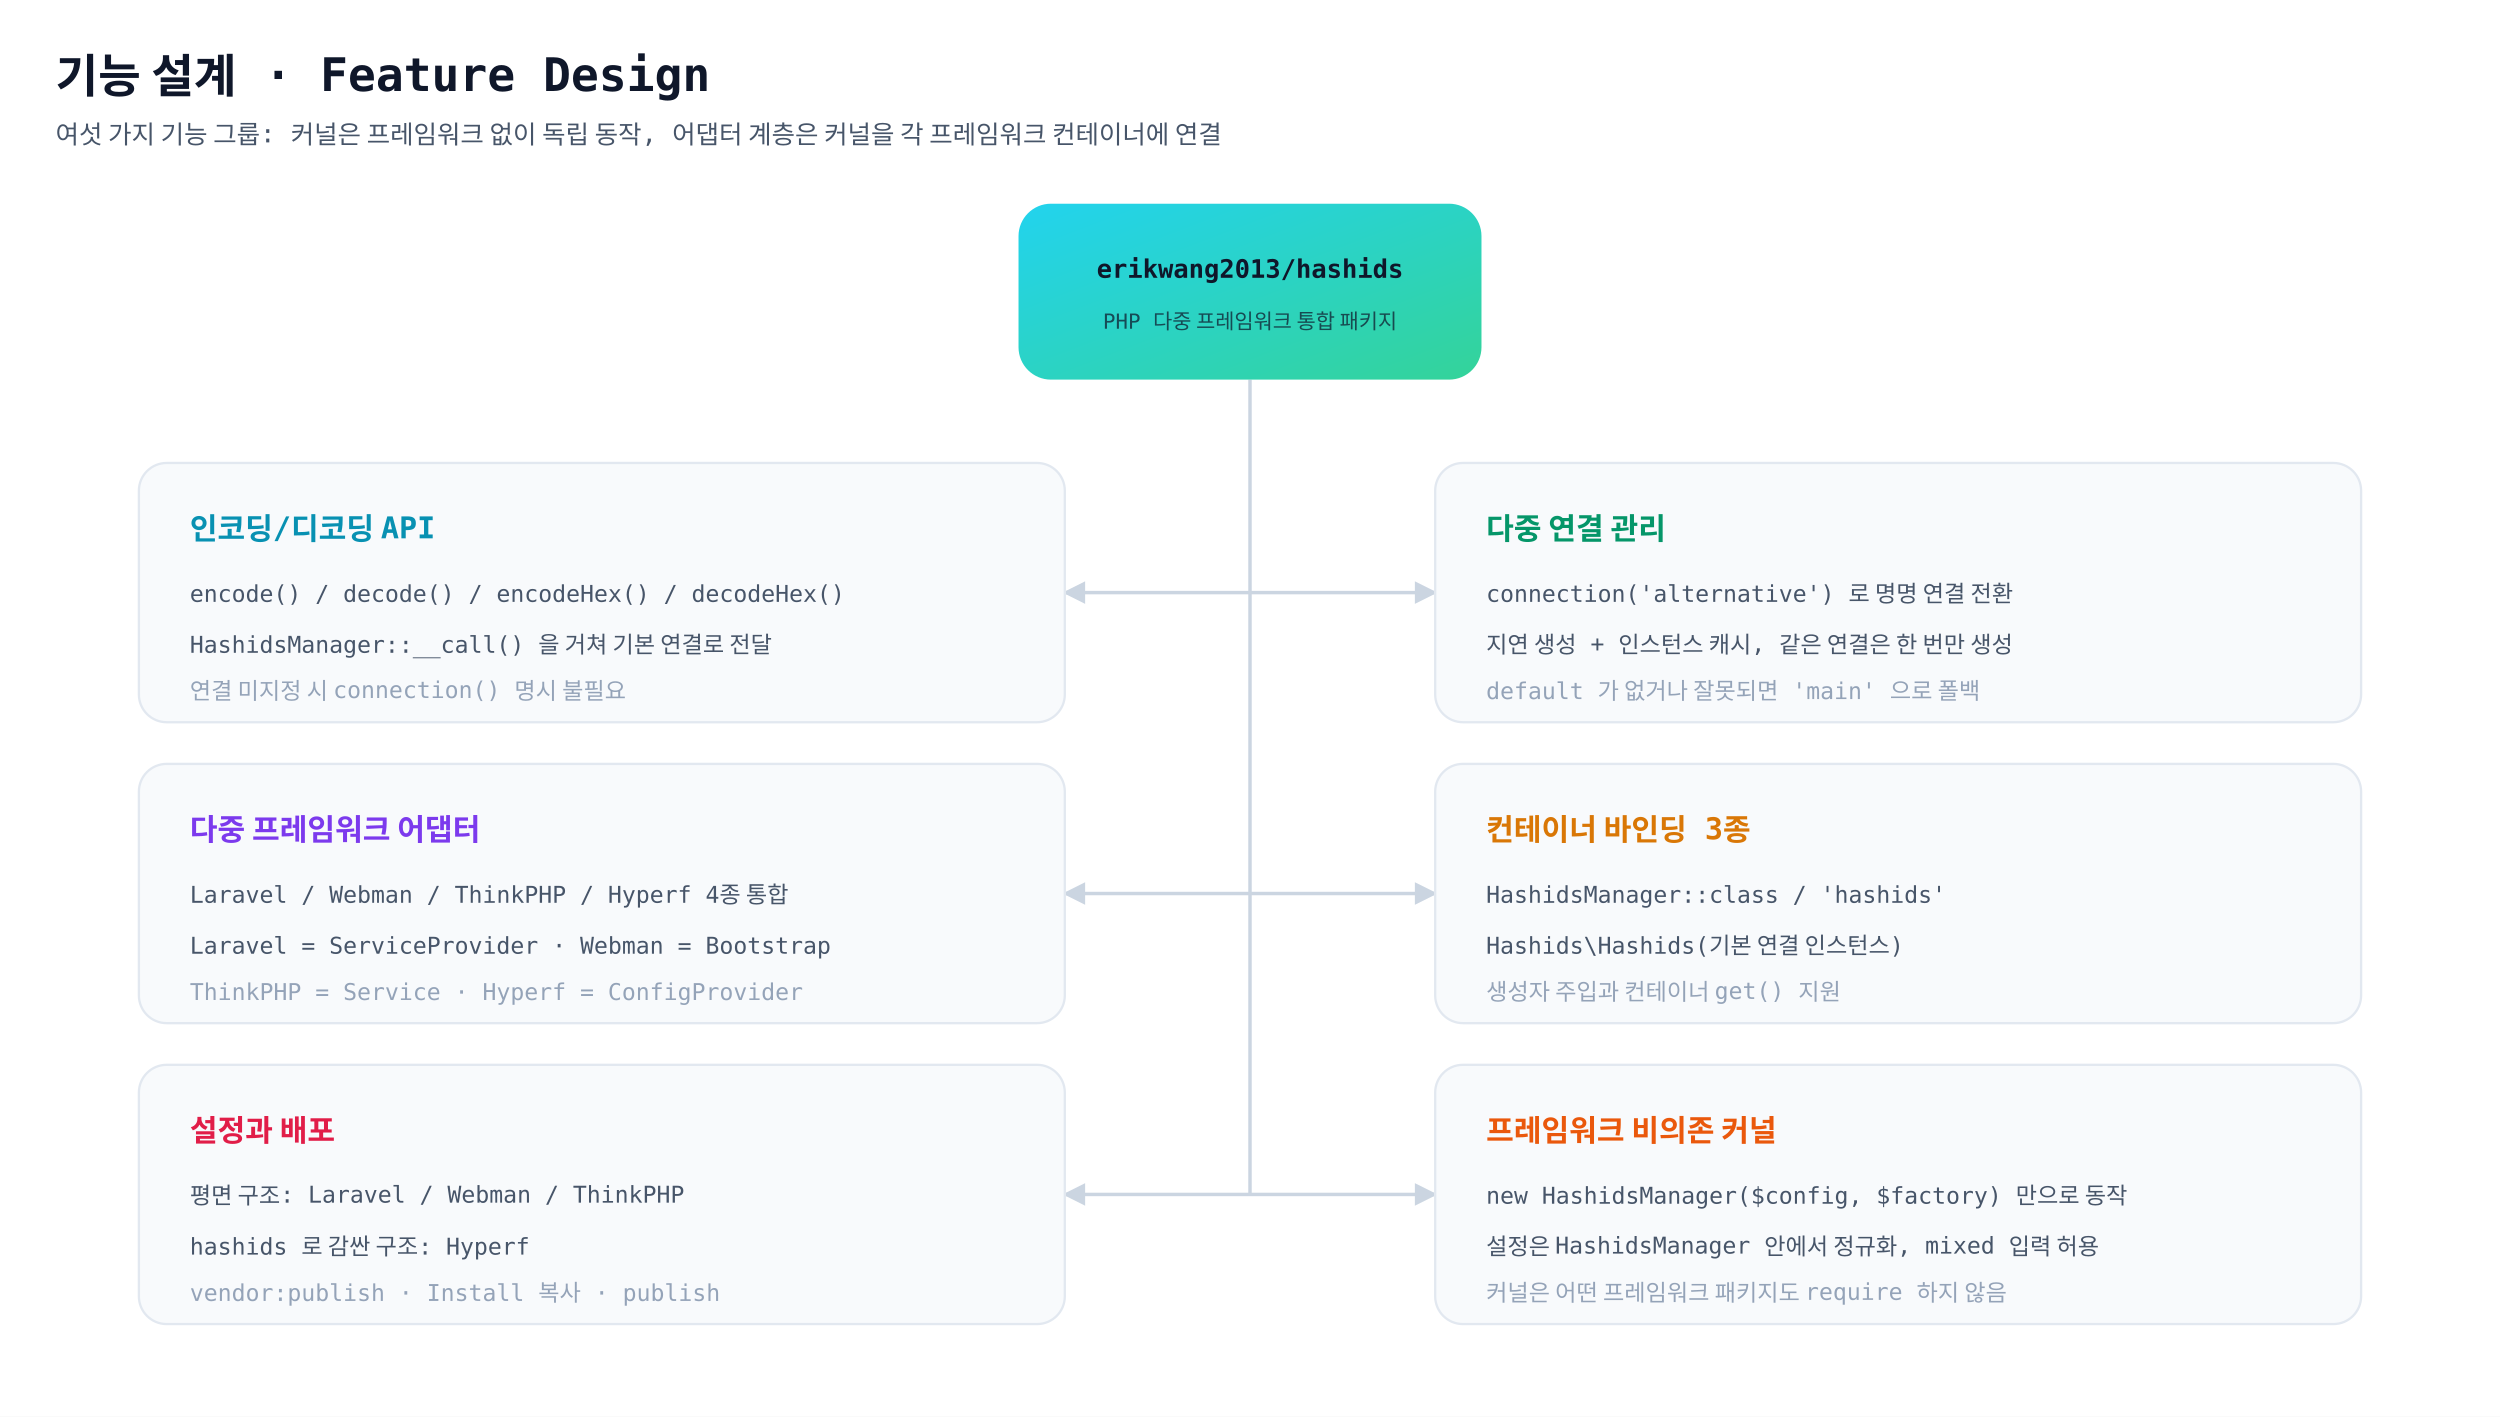
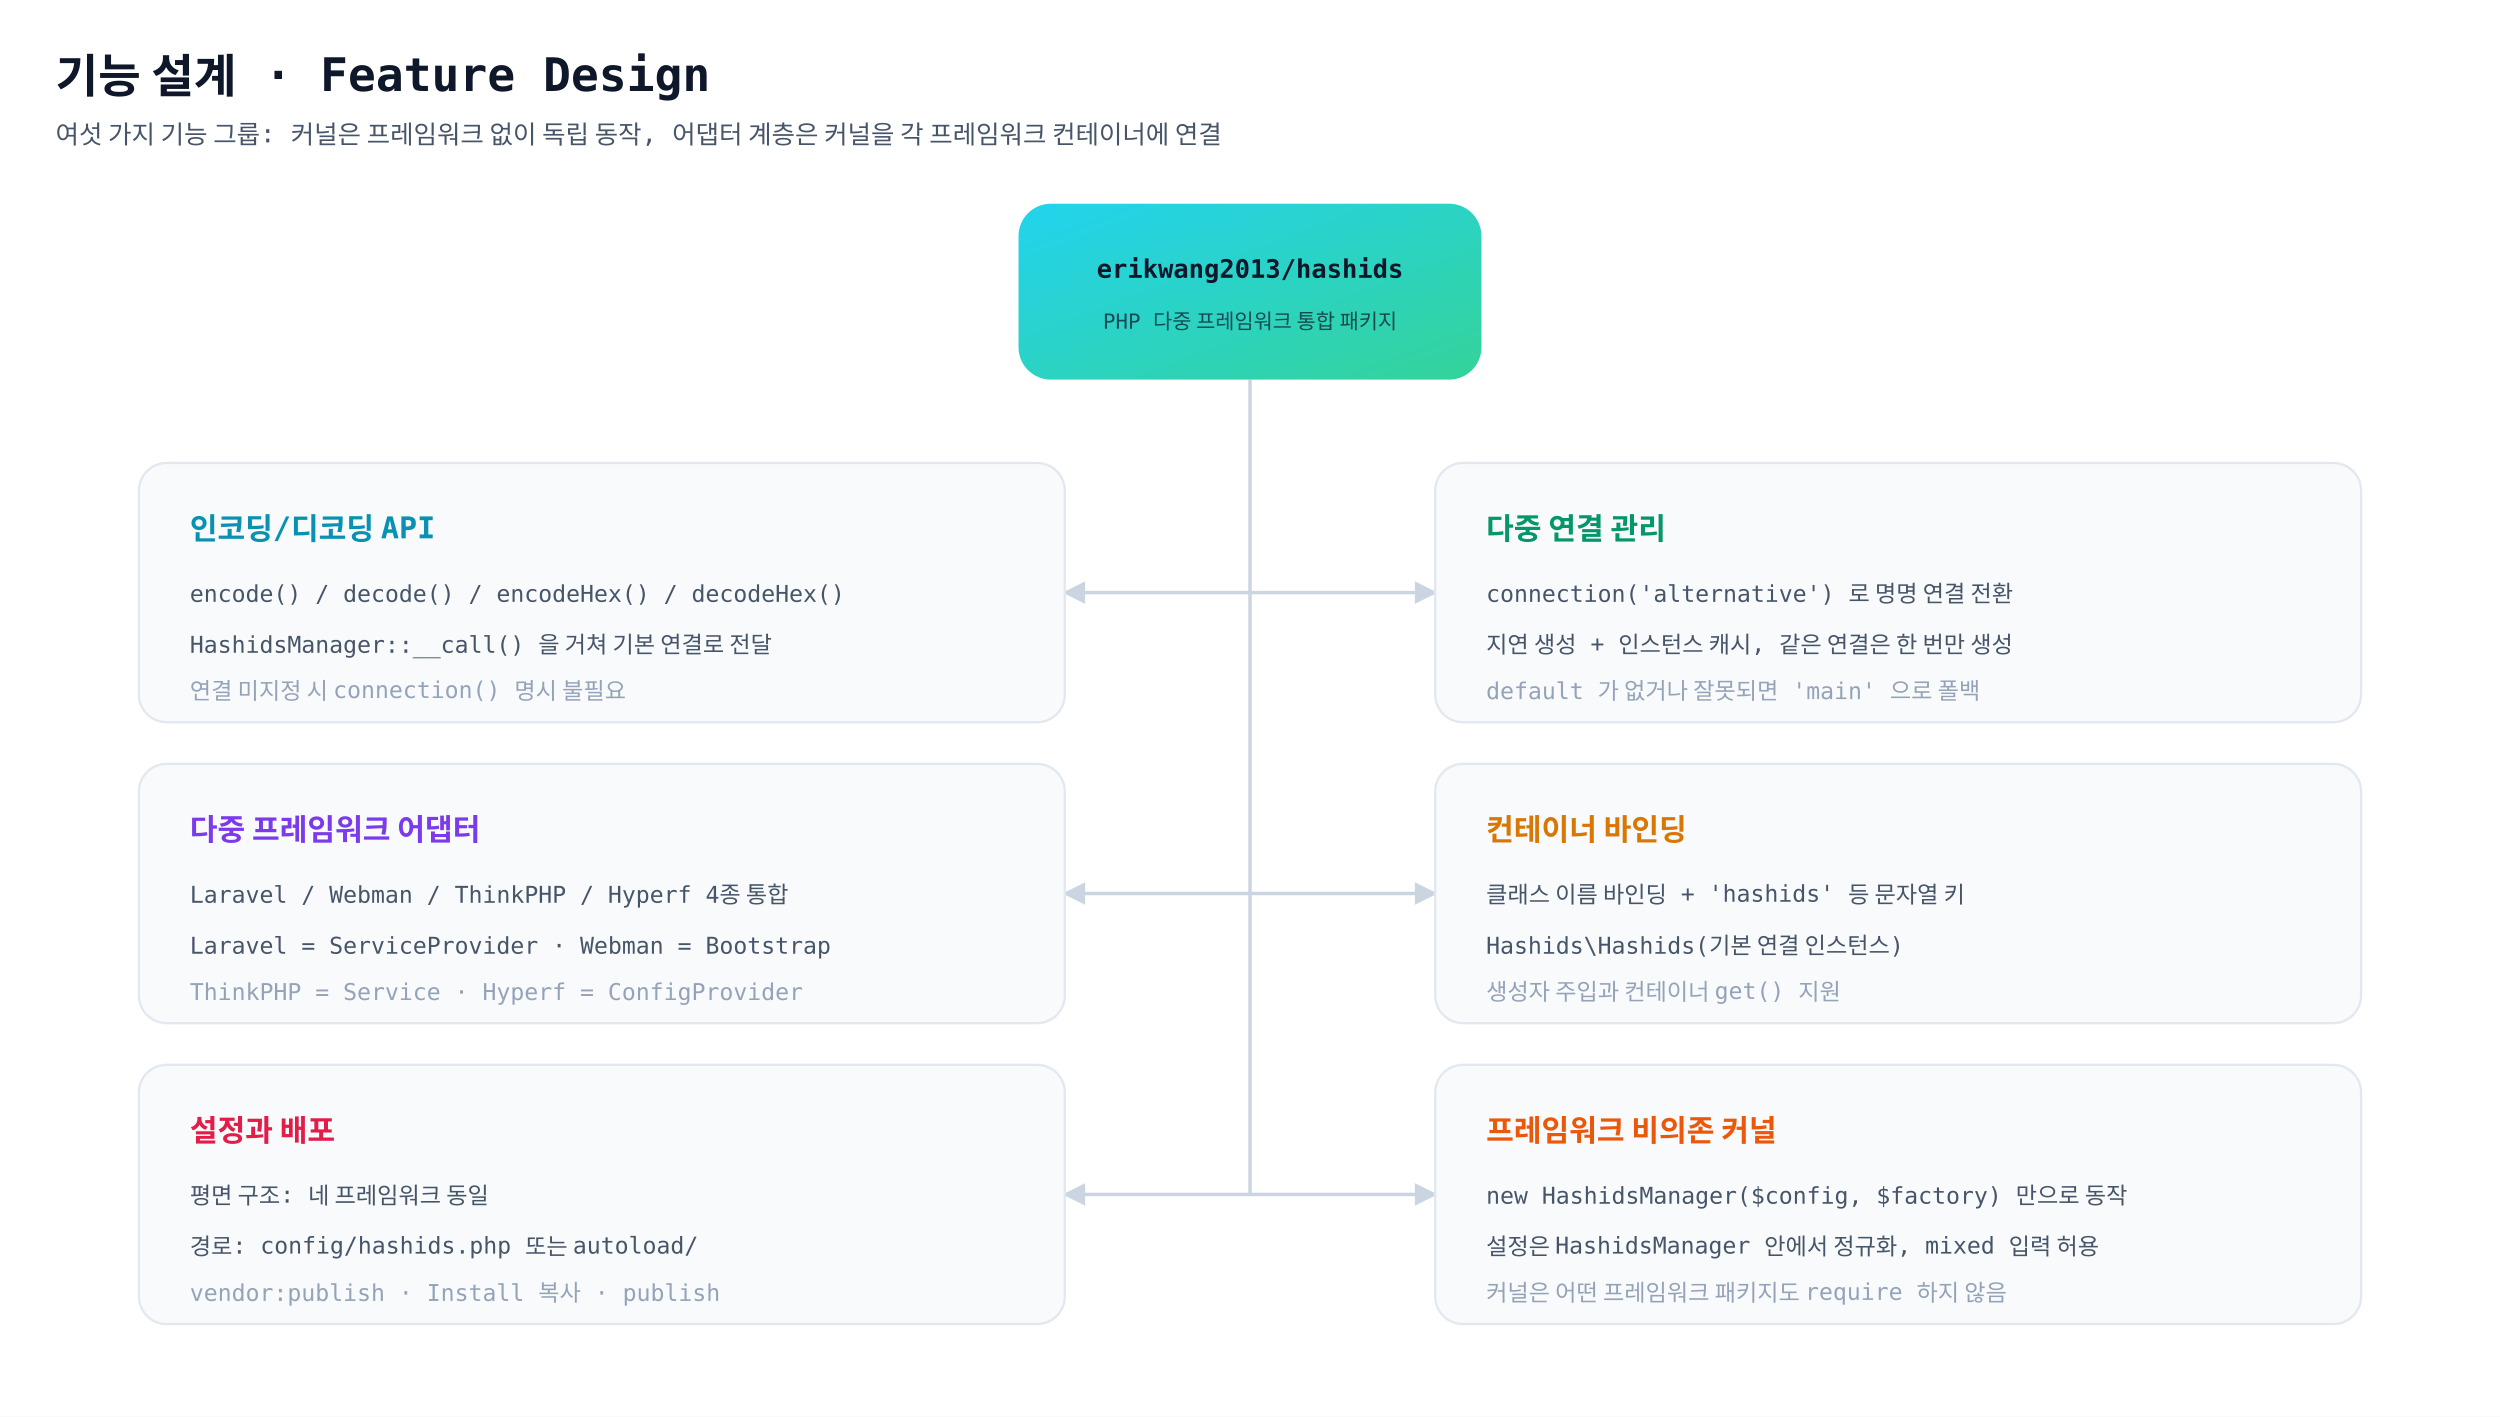
<svg xmlns="http://www.w3.org/2000/svg" viewBox="0 0 1080 612" role="img" aria-labelledby="featTitle featDesc">
  <defs>
    <style>
      text { font-family: ui-monospace, SFMono-Regular, Menlo, Consolas, "DejaVu Sans Mono", "PingFang SC", "Microsoft YaHei", monospace; }
      .bg     { fill: #ffffff; }
      .card   { fill: #f8fafc; stroke: #e2e8f0; stroke-width: 1; }
      .spine  { stroke: #cbd5e1; stroke-width: 1.5; fill: none; }
      .t-primary { fill: #0f172a; font-weight: 600; }
      .t-muted   { fill: #475569; }
      .t-dim     { fill: #94a3b8; }
      .t-frontend   { fill: #0891b2; font-weight: 600; }
      .t-backend    { fill: #059669; font-weight: 600; }
      .t-database   { fill: #7c3aed; font-weight: 600; }
      .t-cloud      { fill: #d97706; font-weight: 600; }
      .t-security   { fill: #e11d48; font-weight: 600; }
      .t-messagebus { fill: #ea580c; font-weight: 600; }
      .a-head { fill: #cbd5e1; }

      @media (prefers-color-scheme: dark) {
        .bg    { fill: #0b1220; }
        .card  { fill: #0f172a; stroke: #1e293b; }
        .spine { stroke: #334155; }
        .t-primary { fill: #f8fafc; }
        .t-muted   { fill: #94a3b8; }
        .t-dim     { fill: #64748b; }
        .t-frontend   { fill: #22d3ee; }
        .t-backend    { fill: #34d399; }
        .t-database   { fill: #a78bfa; }
        .t-cloud      { fill: #fbbf24; }
        .t-security   { fill: #fb7185; }
        .t-messagebus { fill: #fb923c; }
        .a-head { fill: #334155; }
      }
    </style>
    <marker id="ah" viewBox="0 0 10 10" refX="9" refY="5" markerWidth="6.5" markerHeight="6.5" orient="auto">
      <path d="M0 0 L10 5 L0 10 z" class="a-head" />
    </marker>
    <linearGradient id="rootGrad" x1="0" y1="0" x2="1" y2="1">
      <stop offset="0" stop-color="#22d3ee" />
      <stop offset="1" stop-color="#34d399" />
    </linearGradient>
  </defs>
  <rect class="bg" x="0" y="0" width="1080" height="612" />
  <text x="24" y="40" class="t-primary" font-size="20">기능 설계 · Feature Design</text>
  <text x="24" y="62" class="t-muted" font-size="11">여섯 가지 기능 그룹: 커널은 프레임워크 없이 독립 동작, 어댑터 계층은 커널을 각 프레임워크 컨테이너에 연결</text>
  <path class="spine" d="M540 164 V516" />
  <path class="spine" d="M540 256 H460" marker-end="url(#ah)" />
  <path class="spine" d="M540 386 H460" marker-end="url(#ah)" />
  <path class="spine" d="M540 516 H460" marker-end="url(#ah)" />
  <path class="spine" d="M540 256 H620" marker-end="url(#ah)" />
  <path class="spine" d="M540 386 H620" marker-end="url(#ah)" />
  <path class="spine" d="M540 516 H620" marker-end="url(#ah)" />
  <rect x="440" y="88" width="200" height="76" rx="14" fill="url(#rootGrad)" />
  <text x="540" y="120" font-size="11" font-weight="700" fill="#0f172a" text-anchor="middle">erikwang2013/hashids</text>
  <text x="540" y="142" font-size="9" fill="rgba(15,23,42,.72)" text-anchor="middle">PHP 다중 프레임워크 통합 패키지</text>
  <rect class="card" x="60" y="200" width="400" height="112" rx="12" />
  <text class="t-frontend" x="82" y="233" font-size="13">인코딩/디코딩 API</text>
  <text class="t-muted" x="82" y="260" font-size="10">encode() / decode() / encodeHex() / decodeHex()</text>
  <text class="t-muted" x="82" y="282" font-size="10">HashidsManager::__call() 을 거쳐 기본 연결로 전달</text>
  <text class="t-dim" x="82" y="302" font-size="10">연결 미지정 시 connection() 명시 불필요</text>
  <rect class="card" x="60" y="330" width="400" height="112" rx="12" />
  <text class="t-database" x="82" y="363" font-size="13">다중 프레임워크 어댑터</text>
  <text class="t-muted" x="82" y="390" font-size="10">Laravel / Webman / ThinkPHP / Hyperf 4종 통합</text>
  <text class="t-muted" x="82" y="412" font-size="10">Laravel = ServiceProvider · Webman = Bootstrap</text>
  <text class="t-dim" x="82" y="432" font-size="10">ThinkPHP = Service · Hyperf = ConfigProvider</text>
  <rect class="card" x="60" y="460" width="400" height="112" rx="12" />
  <text class="t-security" x="82" y="493" font-size="13">설정과 배포</text>
-   <text class="t-muted" x="82" y="520" font-size="10">평면 구조: Laravel / Webman / ThinkPHP</text>
-   <text class="t-muted" x="82" y="542" font-size="10">hashids 로 감싼 구조: Hyperf</text>
+   <text class="t-muted" x="82" y="520" font-size="10">평면 구조: 네 프레임워크 동일</text>
+   <text class="t-muted" x="82" y="542" font-size="10">경로: config/hashids.php 또는 autoload/</text>
  <text class="t-dim" x="82" y="562" font-size="10">vendor:publish · Install 복사 · publish</text>
  <rect class="card" x="620" y="200" width="400" height="112" rx="12" />
  <text class="t-backend" x="642" y="233" font-size="13">다중 연결 관리</text>
  <text class="t-muted" x="642" y="260" font-size="10">connection('alternative') 로 명명 연결 전환</text>
  <text class="t-muted" x="642" y="282" font-size="10">지연 생성 + 인스턴스 캐시, 같은 연결은 한 번만 생성</text>
  <text class="t-dim" x="642" y="302" font-size="10">default 가 없거나 잘못되면 'main' 으로 폴백</text>
  <rect class="card" x="620" y="330" width="400" height="112" rx="12" />
-   <text class="t-cloud" x="642" y="363" font-size="13">컨테이너 바인딩 3종</text>
-   <text class="t-muted" x="642" y="390" font-size="10">HashidsManager::class / 'hashids'</text>
+   <text class="t-cloud" x="642" y="363" font-size="13">컨테이너 바인딩</text>
+   <text class="t-muted" x="642" y="390" font-size="10">클래스 이름 바인딩 + 'hashids' 등 문자열 키</text>
  <text class="t-muted" x="642" y="412" font-size="10">Hashids\Hashids(기본 연결 인스턴스)</text>
  <text class="t-dim" x="642" y="432" font-size="10">생성자 주입과 컨테이너 get() 지원</text>
  <rect class="card" x="620" y="460" width="400" height="112" rx="12" />
  <text class="t-messagebus" x="642" y="493" font-size="13">프레임워크 비의존 커널</text>
  <text class="t-muted" x="642" y="520" font-size="10">new HashidsManager($config, $factory) 만으로 동작</text>
  <text class="t-muted" x="642" y="542" font-size="10">설정은 HashidsManager 안에서 정규화, mixed 입력 허용</text>
  <text class="t-dim" x="642" y="562" font-size="10">커널은 어떤 프레임워크 패키지도 require 하지 않음</text>
</svg>
